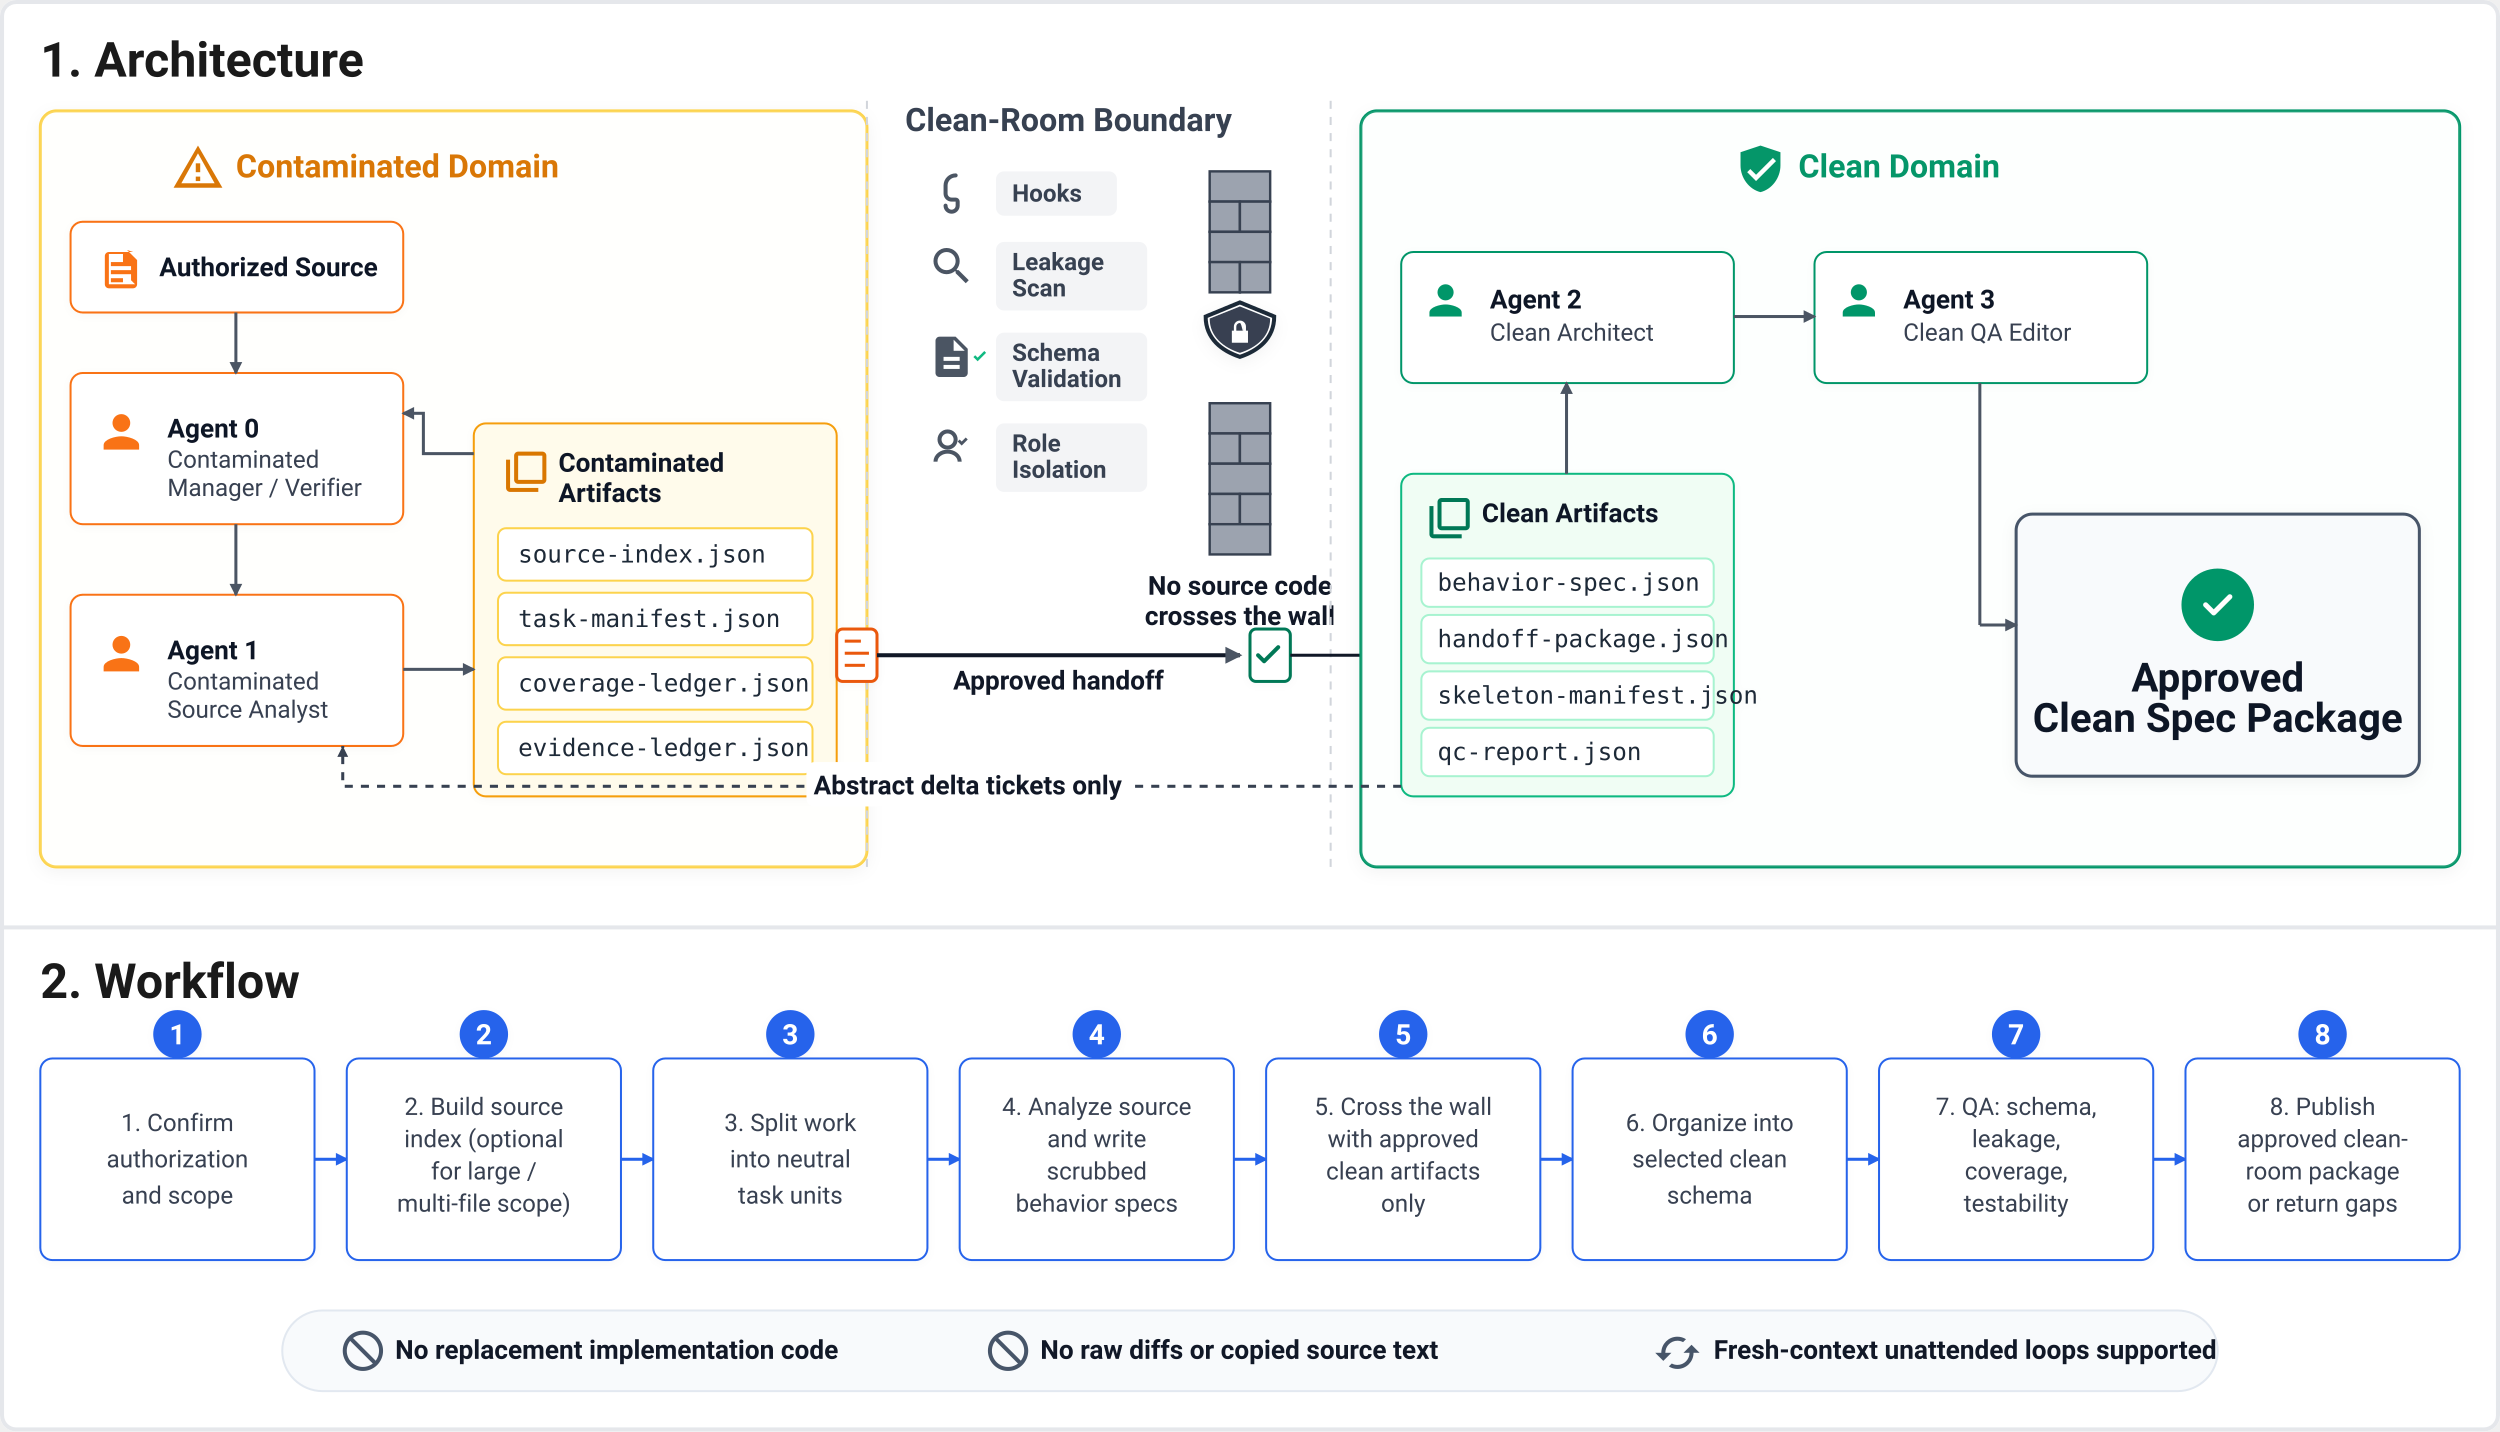
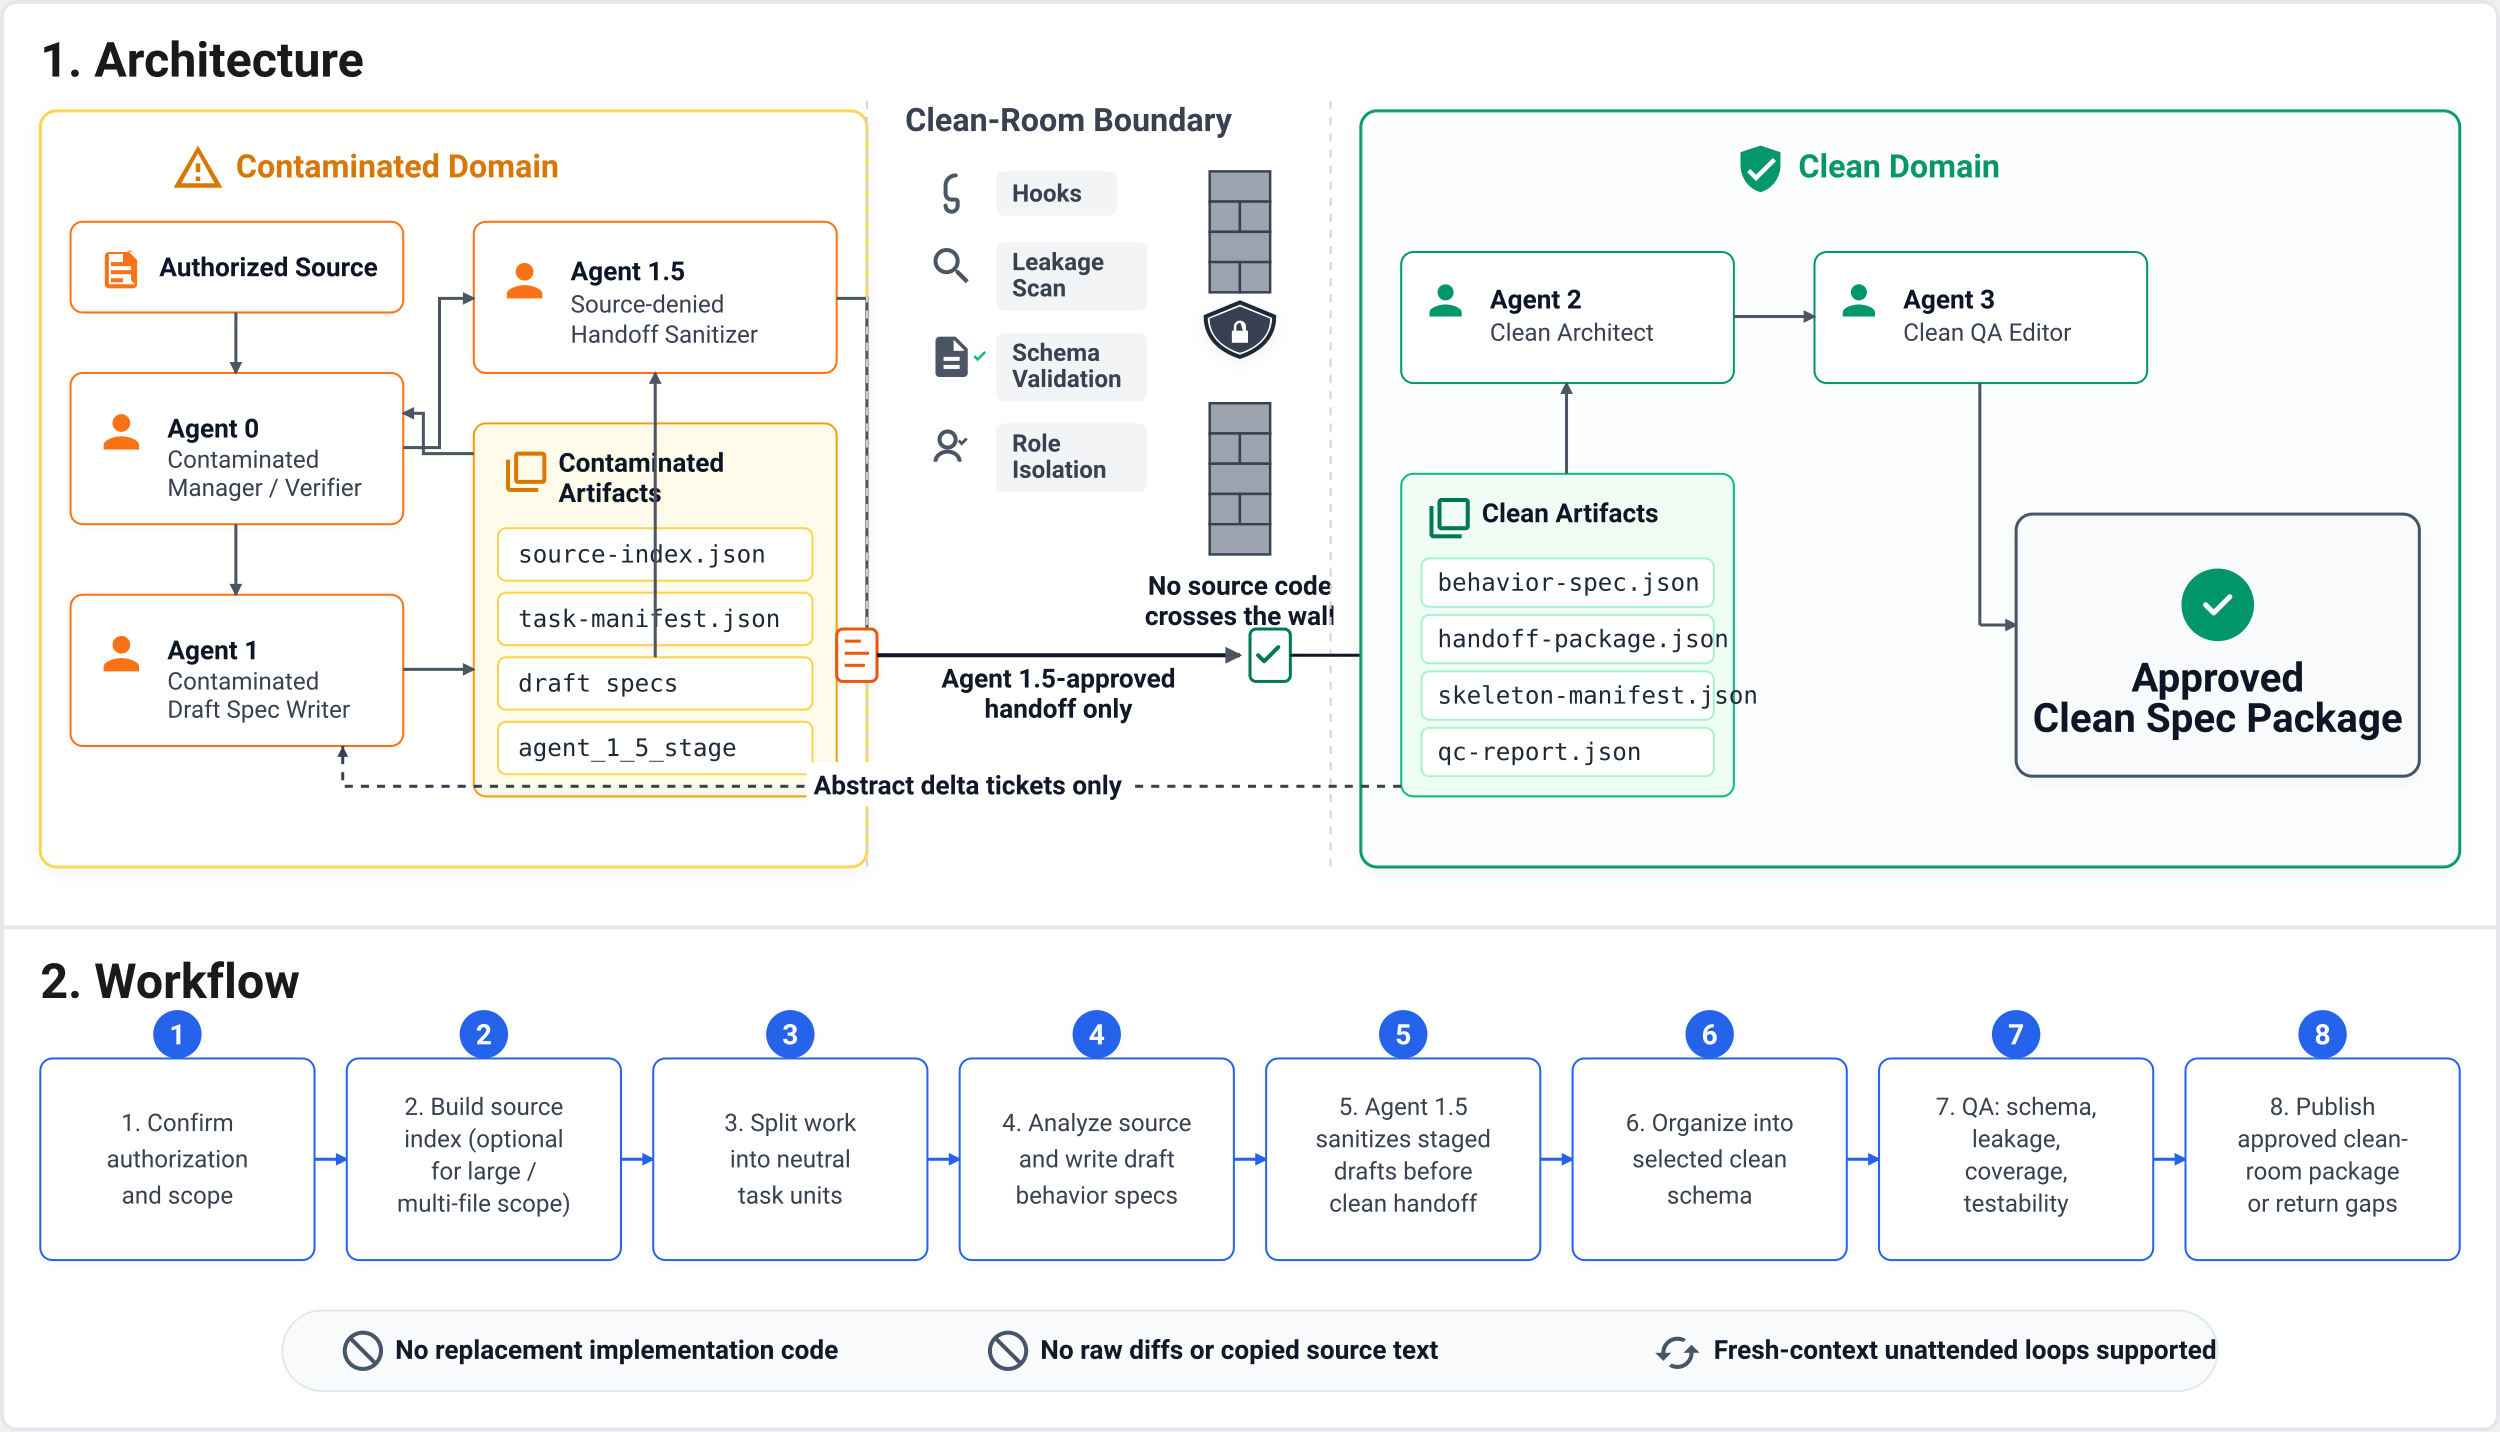
<svg xmlns="http://www.w3.org/2000/svg" viewBox="0 0 1240 710" width="100%" height="100%">
  <defs>
    <style>
      .title { font-family: 'Segoe UI', -apple-system, BlinkMacSystemFont, Roboto, Helvetica, Arial, sans-serif; font-size: 24px; font-weight: 700; fill: #1a1a1a; }
      .section-title { font-family: 'Segoe UI', -apple-system, BlinkMacSystemFont, Roboto, Helvetica, Arial, sans-serif; font-size: 20px; font-weight: 700; fill: #111827; }
      .header-title { font-family: 'Segoe UI', -apple-system, BlinkMacSystemFont, Roboto, Helvetica, Arial, sans-serif; font-size: 16px; font-weight: 700; }
      .body-bold { font-family: 'Segoe UI', -apple-system, BlinkMacSystemFont, Roboto, Helvetica, Arial, sans-serif; font-size: 13px; font-weight: 700; fill: #111827; }
      .body-text { font-family: 'Segoe UI', -apple-system, BlinkMacSystemFont, Roboto, Helvetica, Arial, sans-serif; font-size: 12px; fill: #374151; }
      .body-text-muted { font-family: 'Segoe UI', -apple-system, BlinkMacSystemFont, Roboto, Helvetica, Arial, sans-serif; font-size: 11px; fill: #4b5563; }
      .code-text { font-family: ui-monospace, SFMono-Regular, SF Pro Mono, Menlo, Monaco, Consolas, monospace; font-size: 12px; fill: #1f2937; }
      .step-num { font-family: 'Segoe UI', -apple-system, BlinkMacSystemFont, Roboto, Helvetica, Arial, sans-serif; font-size: 14px; font-weight: 700; fill: #ffffff; }
      .shadow { filter: drop-shadow(0px 2px 4px rgba(0, 0, 0, 0.05)); }
      .shadow-sm { filter: drop-shadow(0px 1px 2px rgba(0, 0, 0, 0.03)); }
    </style>
    <marker id="arrow" viewBox="0 0 10 10" refX="6" refY="5" markerWidth="6" markerHeight="6" orient="auto-start-reverse">
      <path d="M 0 1.5 L 7 5 L 0 8.5 z" fill="#4b5563" />
    </marker>
    <marker id="arrow-blue" viewBox="0 0 10 10" refX="6" refY="5" markerWidth="6" markerHeight="6" orient="auto-start-reverse">
      <path d="M 0 1.5 L 7 5 L 0 8.5 z" fill="#2563eb" />
    </marker>
    <marker id="arrow-dash" viewBox="0 0 10 10" refX="6" refY="5" markerWidth="6" markerHeight="6" orient="auto-start-reverse">
      <path d="M 0 2 L 6 5 L 0 8 z" fill="#374151" />
    </marker>
  </defs>
  <rect width="1240" height="710" fill="#ffffff" rx="8" />
  <rect width="1238" height="708" x="1" y="1" fill="none" stroke="#e5e7eb" stroke-width="2" rx="7" />
  <text x="20" y="38" class="title">1. Architecture</text>
  <g class="shadow">
    <rect x="20" y="55" width="410" height="375" fill="#ffffff" stroke="#fcd34d" stroke-width="1.5" rx="8" />
    <rect x="20" y="55" width="410" height="375" fill="#fffbeb" fill-opacity="0.1" rx="8" />
  </g>
  <g transform="translate(85, 70)">
    <path d="M12 2L1 21h22L12 2zm0 3.5L19.5 19h-15L12 5.5zM11 10v4h2v-4h-2zm0 6v2h2v-2h-2z" fill="#d97706" transform="scale(1.1)" />
    <text x="32" y="18" class="header-title" fill="#d97706">Contaminated Domain</text>
  </g>
  <g transform="translate(35, 110)" class="shadow-sm">
    <rect width="165" height="45" fill="#ffffff" stroke="#f97316" stroke-width="1" rx="6" />
    <path d="M12 18H6v-2h6v2zm4-4H6v-2h10v2zm0-4H6V8h10v2zm1-7H5c-1.1 0-2 .9-2 2v14c0 1.1.9 2 2 2h12c1.1 0 2-.9 2-2V7l-5-5zm1 16H5V4h7v4h4v9z" fill="#f97316" transform="translate(14, 12)" />
    <text x="44" y="27" class="body-bold">Authorized Source</text>
  </g>
  <g transform="translate(35, 185)" class="shadow-sm">
    <rect width="165" height="75" fill="#ffffff" stroke="#f97316" stroke-width="1" rx="6" />
    <path d="M12 12c2.21 0 4-1.79 4-4s-1.79-4-4-4-4 1.79-4 4 1.79 4 4 4zm0 2c-2.67 0-8 1.34-8 4v2h16v-2c0-2.66-5.33-4-8-4z" fill="#f97316" transform="translate(12, 16) scale(1.1)" />
    <text x="48" y="32" class="body-bold">Agent 0</text>
    <text x="48" y="47" class="body-text">Contaminated</text>
    <text x="48" y="61" class="body-text">Manager / Verifier</text>
  </g>
  <g transform="translate(35, 295)" class="shadow-sm">
    <rect width="165" height="75" fill="#ffffff" stroke="#f97316" stroke-width="1" rx="6" />
    <path d="M12 12c2.21 0 4-1.79 4-4s-1.79-4-4-4-4 1.79-4 4 1.79 4 4 4zm0 2c-2.67 0-8 1.34-8 4v2h16v-2c0-2.66-5.33-4-8-4z" fill="#f97316" transform="translate(12, 16) scale(1.1)" />
    <text x="48" y="32" class="body-bold">Agent 1</text>
    <text x="48" y="47" class="body-text">Contaminated</text>
-     <text x="48" y="61" class="body-text">Source Analyst</text>
+     <text x="48" y="61" class="body-text">Draft Spec Writer</text>
+   </g>
+   <g transform="translate(235, 110)" class="shadow-sm">
+     <rect width="180" height="75" fill="#ffffff" stroke="#f97316" stroke-width="1" rx="6" />
+     <path d="M12 12c2.21 0 4-1.79 4-4s-1.79-4-4-4-4 1.79-4 4 1.79 4 4 4zm0 2c-2.67 0-8 1.34-8 4v2h16v-2c0-2.66-5.33-4-8-4z" fill="#f97316" transform="translate(12, 16) scale(1.1)" />
+     <text x="48" y="29" class="body-bold">Agent 1.5</text>
+     <text x="48" y="45" class="body-text">Source-denied</text>
+     <text x="48" y="60" class="body-text">Handoff Sanitizer</text>
  </g>
  <g transform="translate(235, 210)" class="shadow-sm">
    <rect width="180" height="185" fill="#fffbeb" stroke="#f59e0b" stroke-width="1" rx="6" />
    <path d="M4 6H2v14c0 1.1.9 2 2 2h14v-2H4V6zm16-4H8c-1.1 0-2 .9-2 2v12c0 1.1.9 2 2 2h12c1.1 0 2-.9 2-2V4c0-1.1-.9-2-2-2zm0 14H8V4h12v12z" fill="#d97706" transform="translate(14, 12)" />
    <text x="42" y="24" class="body-bold" fill="#b45309">Contaminated</text>
    <text x="42" y="39" class="body-bold" fill="#b45309">Artifacts</text>
    <g transform="translate(12, 52)">
      <rect width="156" height="26" fill="#ffffff" stroke="#fcd34d" stroke-width="1" rx="4" />
      <text x="10" y="17" class="code-text">source-index.json</text>
    </g>
    <g transform="translate(12, 84)">
      <rect width="156" height="26" fill="#ffffff" stroke="#fcd34d" stroke-width="1" rx="4" />
      <text x="10" y="17" class="code-text">task-manifest.json</text>
    </g>
    <g transform="translate(12, 116)">
      <rect width="156" height="26" fill="#ffffff" stroke="#fcd34d" stroke-width="1" rx="4" />
-       <text x="10" y="17" class="code-text">coverage-ledger.json</text>
+       <text x="10" y="17" class="code-text">draft specs</text>
    </g>
    <g transform="translate(12, 148)">
      <rect width="156" height="26" fill="#ffffff" stroke="#fcd34d" stroke-width="1" rx="4" />
-       <text x="10" y="17" class="code-text">evidence-ledger.json</text>
+       <text x="10" y="17" class="code-text">agent_1_5_stage</text>
    </g>
  </g>
  <line x1="117" y1="155" x2="117" y2="185" stroke="#4b5563" stroke-width="1.5" marker-end="url(#arrow)" />
  <line x1="117" y1="260" x2="117" y2="295" stroke="#4b5563" stroke-width="1.5" marker-end="url(#arrow)" />
  <line x1="200" y1="332" x2="235" y2="332" stroke="#4b5563" stroke-width="1.5" marker-end="url(#arrow)" />
  <path d="M 235 225 L 210 225 L 210 205 L 200 205" fill="none" stroke="#4b5563" stroke-width="1.5" marker-end="url(#arrow)" />
+   <path d="M 200 222 L 218 222 L 218 148 L 235 148" fill="none" stroke="#4b5563" stroke-width="1.5" marker-end="url(#arrow)" />
+   <line x1="325" y1="326" x2="325" y2="185" stroke="#4b5563" stroke-width="1.5" marker-end="url(#arrow)" />
+   <path d="M 415 148 L 430 148 L 430 325 L 435 325" fill="none" stroke="#4b5563" stroke-width="1.5" marker-end="url(#arrow)" />
  <g transform="translate(445, 40)">
    <text x="85" y="25" class="header-title" fill="#374151" text-anchor="middle">Clean-Room Boundary</text>
    <g transform="translate(15, 45)">
      <g transform="translate(0,0)">
        <path d="M12 2a5 5 0 0 0-5 5v4a3 3 0 0 0 3 3h2a1 1 0 0 1 1 1 v2a3 3 0 0 1-6 0" fill="none" stroke="#4b5563" stroke-width="2" stroke-linecap="round" transform="translate(2,0)" />
        <rect x="34" y="0" width="60" height="22" fill="#f3f4f6" rx="4" />
        <text x="42" y="15" class="body-text" font-weight="600">Hooks</text>
      </g>
      <g transform="translate(0,35)">
        <path d="M15.5 14h-.79l-.28-.27C15.41 12.59 16 11.11 16 9.5 16 5.91 13.09 3 9.5 3S3 5.91 3 9.5 5.91 16 9.5 16c1.61 0 3.09-.59 4.23-1.57l.27.28v.79l5 4.99L20.49 19l-4.99-5zm-6 0C7.01 14 5 11.99 5 9.5S7.01 5 9.5 5 14 7.01 14 9.5 11.99 14 9.5 14z" fill="#4b5563" />
        <rect x="34" y="0" width="75" height="34" fill="#f3f4f6" rx="4" />
        <text x="42" y="14" class="body-text" font-weight="600">Leakage</text>
        <text x="42" y="27" class="body-text" font-weight="600">Scan</text>
      </g>
      <g transform="translate(0,80)">
        <path d="M14 2H6c-1.1 0-1.99.9-1.99 2L4 20c0 1.1.89 2 1.99 2H18c1.1 0 2-.9 2-2V8l-6-6zm2 16H8v-2h8v2zm0-4H8v-2h8v2zm-3-5V3.5L18.5 9H13z" fill="#4b5563" />
        <path d="M9.5 12l-1.5 1.5 3.5 3.5 7-7-1.5-1.5-5.5 5.5z" fill="#10b981" transform="translate(18, 4) scale(0.6)" />
        <rect x="34" y="0" width="75" height="34" fill="#f3f4f6" rx="4" />
        <text x="42" y="14" class="body-text" font-weight="600">Schema</text>
        <text x="42" y="27" class="body-text" font-weight="600">Validation</text>
      </g>
      <g transform="translate(0,125)">
        <circle cx="10" cy="8" r="4" fill="none" stroke="#4b5563" stroke-width="2" />
        <path d="M4 19c0-3 3-5 6-5s6 2 6 5" fill="none" stroke="#4b5563" stroke-width="2" />
        <path d="M17 11l-2-2 1-1 1 1 2-2 1 1z" fill="#4b5563" />
        <rect x="34" y="0" width="75" height="34" fill="#f3f4f6" rx="4" />
        <text x="42" y="14" class="body-text" font-weight="600">Role</text>
        <text x="42" y="27" class="body-text" font-weight="600">Isolation</text>
      </g>
    </g>
    <g transform="translate(150, 45)">
      <g fill="#9ca3af" stroke="#374151" stroke-width="1.2">
        <rect x="5" y="0" width="30" height="15" />
        <rect x="5" y="15" width="15" height="15" />
        <rect x="20" y="15" width="15" height="15" />
        <rect x="5" y="30" width="30" height="15" />
        <rect x="5" y="45" width="15" height="15" />
        <rect x="20" y="45" width="15" height="15" />
        <g transform="translate(0, 115)">
          <rect x="5" y="0" width="30" height="15" />
          <rect x="5" y="15" width="15" height="15" />
          <rect x="20" y="15" width="15" height="15" />
          <rect x="5" y="30" width="30" height="15" />
          <rect x="5" y="45" width="15" height="15" />
          <rect x="20" y="45" width="15" height="15" />
          <rect x="5" y="60" width="30" height="15" />
        </g>
      </g>
      <g transform="translate(0, 65)" class="shadow">
        <path d="M20 0 L3 7 C3 18 11 24 20 27 C29 24 37 18 37 7 Z" fill="#ffffff" stroke="#1f2937" stroke-width="2" />
        <path d="M20 2 L5 8 C5 17 12 22.5 20 25 C28 22.5 35 17 35 8 Z" fill="#374151" />
        <path d="M20 10c-1.66 0-3 1.34-3 3v2h-1v6h8v-6h-1v-2c0-1.66-1.34-3-3-3zm1.8 5h-3.6v-2c0-.99.81-1.8 1.8-1.8s1.8 8.1 1.8 1.8v2z" fill="#ffffff" transform="translate(0, -1)" />
      </g>
      <text x="20" y="210" class="body-bold" text-anchor="middle" font-size="12">No source code</text>
      <text x="20" y="225" class="body-bold" text-anchor="middle" font-size="12">crosses the wall</text>
    </g>
  </g>
  <line x1="430" y1="50" x2="430" y2="430" stroke="#d1d5db" stroke-width="1" stroke-dasharray="4 4" />
  <line x1="660" y1="50" x2="660" y2="430" stroke="#d1d5db" stroke-width="1" stroke-dasharray="4 4" />
  <g transform="translate(415, 312)" class="shadow-sm">
    <rect width="20" height="26" fill="#ffffff" stroke="#ea580c" stroke-width="1.5" rx="3" />
    <line x1="4" y1="6" x2="12" y2="6" stroke="#ea580c" stroke-width="1.5" />
    <line x1="4" y1="12" x2="16" y2="12" stroke="#ea580c" stroke-width="1.5" />
    <line x1="4" y1="18" x2="14" y2="18" stroke="#ea580c" stroke-width="1.5" />
  </g>
  <line x1="435" y1="325" x2="615" y2="325" stroke="#111827" stroke-width="2" marker-end="url(#arrow)" />
-   <text x="525" y="342" class="body-bold" text-anchor="middle">Approved handoff</text>
+   <text x="525" y="341" class="body-bold" text-anchor="middle">Agent 1.5-approved</text>
+   <text x="525" y="356" class="body-bold" text-anchor="middle">handoff only</text>
  <g transform="translate(620, 312)" class="shadow-sm">
    <rect width="20" height="26" fill="#ffffff" stroke="#047857" stroke-width="1.5" rx="3" />
    <path d="M4 13 l3 3 l7 -7" fill="none" stroke="#047857" stroke-width="2" stroke-linecap="round" stroke-linejoin="round" />
  </g>
  <line x1="640" y1="325" x2="675" y2="325" stroke="#111827" stroke-width="1.5" />
  <g class="shadow">
    <rect x="675" y="55" width="545" height="375" fill="#ffffff" stroke="#059669" stroke-width="1.5" rx="8" />
    <rect x="675" y="55" width="545" height="375" fill="#ecfdf5" fill-opacity="0.1" rx="8" />
  </g>
  <g transform="translate(860, 70)">
    <path d="M12 2L3 5v6c0 5.55 3.84 10.74 9 12 5.16-1.26 9-6.45 9-12V5l-9-3zm-2 16l-4-4 1.41-1.41L10 15.17l7.59-7.59L19 9l-9 9z" fill="#059669" transform="scale(1.1)" />
    <text x="32" y="18" class="header-title" fill="#059669">Clean Domain</text>
  </g>
  <g transform="translate(695, 125)" class="shadow-sm">
    <rect width="165" height="65" fill="#ffffff" stroke="#059669" stroke-width="1" rx="6" />
    <path d="M12 12c2.21 0 4-1.79 4-4s-1.79-4-4-4-4 1.79-4 4 1.79 4 4 4zm0 2c-2.67 0-8 1.34-8 4v2h16v-2c0-2.66-5.33-4-8-4z" fill="#059669" transform="translate(10, 12)" />
    <text x="44" y="28" class="body-bold">Agent 2</text>
    <text x="44" y="44" class="body-text">Clean Architect</text>
  </g>
  <g transform="translate(900, 125)" class="shadow-sm">
    <rect width="165" height="65" fill="#ffffff" stroke="#059669" stroke-width="1" rx="6" />
    <path d="M12 12c2.21 0 4-1.79 4-4s-1.79-4-4-4-4 1.79-4 4 1.79 4 4 4zm0 2c-2.67 0-8 1.34-8 4v2h16v-2c0-2.66-5.33-4-8-4z" fill="#059669" transform="translate(10, 12)" />
    <text x="44" y="28" class="body-bold">Agent 3</text>
    <text x="44" y="44" class="body-text">Clean QA Editor</text>
  </g>
  <g transform="translate(695, 235)" class="shadow-sm">
    <rect width="165" height="160" fill="#f0fdf4" stroke="#10b981" stroke-width="1" rx="6" />
    <path d="M4 6H2v14c0 1.1.9 2 2 2h14v-2H4V6zm16-4H8c-1.1 0-2 .9-2 2v12c0 1.1.9 2 2 2h12c1.1 0 2-.9 2-2V4c0-1.1-.9-2-2-2zm0 14H8V4h12v12z" fill="#047857" transform="translate(12, 10)" />
    <text x="40" y="24" class="body-bold" fill="#065f46">Clean Artifacts</text>
    <g transform="translate(10, 42)">
      <rect width="145" height="24" fill="#ffffff" stroke="#a7f3d0" stroke-width="1" rx="4" />
      <text x="8" y="16" class="code-text">behavior-spec.json</text>
    </g>
    <g transform="translate(10, 70)">
      <rect width="145" height="24" fill="#ffffff" stroke="#a7f3d0" stroke-width="1" rx="4" />
      <text x="8" y="16" class="code-text">handoff-package.json</text>
    </g>
    <g transform="translate(10, 98)">
      <rect width="145" height="24" fill="#ffffff" stroke="#a7f3d0" stroke-width="1" rx="4" />
      <text x="8" y="16" class="code-text">skeleton-manifest.json</text>
    </g>
    <g transform="translate(10, 126)">
      <rect width="145" height="24" fill="#ffffff" stroke="#a7f3d0" stroke-width="1" rx="4" />
      <text x="8" y="16" class="code-text">qc-report.json</text>
    </g>
  </g>
  <g transform="translate(1000, 255)" class="shadow">
    <rect width="200" height="130" fill="#f8fafc" stroke="#475569" stroke-width="1.5" rx="8" />
    <circle cx="100" cy="45" r="18" fill="#059669" />
    <path d="M94 45 l4 4 l8 -8" fill="none" stroke="#ffffff" stroke-width="2.5" stroke-linecap="round" stroke-linejoin="round" />
    <text x="100" y="88" class="section-title" font-size="16" text-anchor="middle">Approved</text>
    <text x="100" y="108" class="section-title" font-size="16" text-anchor="middle">Clean Spec Package</text>
  </g>
  <line x1="860" y1="157" x2="900" y2="157" stroke="#4b5563" stroke-width="1.5" marker-end="url(#arrow)" />
  <line x1="777" y1="235" x2="777" y2="190" stroke="#4b5563" stroke-width="1.5" marker-end="url(#arrow)" />
  <line x1="982" y1="190" x2="982" y2="310" stroke="#4b5563" stroke-width="1.5" />
  <line x1="982" y1="310" x2="1000" y2="310" stroke="#4b5563" stroke-width="1.5" marker-end="url(#arrow)" />
  <path d="M 695 390 L 170 390 L 170 370" fill="none" stroke="#374151" stroke-width="1.5" stroke-dasharray="4 4" marker-end="url(#arrow-dash)" />
  <rect x="400" y="378" width="160" height="22" fill="#ffffff" rx="4" />
  <text x="480" y="394" class="body-bold" text-anchor="middle" font-size="12">Abstract delta tickets only</text>
  <line x1="0" y1="460" x2="1240" y2="460" stroke="#e5e7eb" stroke-width="2" />
  <text x="20" y="495" class="title">2. Workflow</text>
  <g transform="translate(20, 525)" class="shadow-sm">
    <rect width="136" height="100" fill="#ffffff" stroke="#2563eb" stroke-width="1" rx="6" />
    <circle cx="68" cy="-12" r="12" fill="#2563eb" />
    <text x="68" y="-7" class="step-num" text-anchor="middle">1</text>
    <text x="68" y="36" class="body-text" text-anchor="middle">1. Confirm</text>
    <text x="68" y="54" class="body-text" text-anchor="middle">authorization</text>
    <text x="68" y="72" class="body-text" text-anchor="middle">and scope</text>
  </g>
  <line x1="156" y1="575" x2="172" y2="575" stroke="#2563eb" stroke-width="1.5" marker-end="url(#arrow-blue)" />
  <g transform="translate(172, 525)" class="shadow-sm">
    <rect width="136" height="100" fill="#ffffff" stroke="#2563eb" stroke-width="1" rx="6" />
    <circle cx="68" cy="-12" r="12" fill="#2563eb" />
    <text x="68" y="-7" class="step-num" text-anchor="middle">2</text>
    <text x="68" y="28" class="body-text" text-anchor="middle">2. Build source</text>
    <text x="68" y="44" class="body-text" text-anchor="middle">index (optional</text>
    <text x="68" y="60" class="body-text" text-anchor="middle">for large /</text>
    <text x="68" y="76" class="body-text" text-anchor="middle">multi-file scope)</text>
  </g>
  <line x1="308" y1="575" x2="324" y2="575" stroke="#2563eb" stroke-width="1.5" marker-end="url(#arrow-blue)" />
  <g transform="translate(324, 525)" class="shadow-sm">
    <rect width="136" height="100" fill="#ffffff" stroke="#2563eb" stroke-width="1" rx="6" />
    <circle cx="68" cy="-12" r="12" fill="#2563eb" />
    <text x="68" y="-7" class="step-num" text-anchor="middle">3</text>
    <text x="68" y="36" class="body-text" text-anchor="middle">3. Split work</text>
    <text x="68" y="54" class="body-text" text-anchor="middle">into neutral</text>
    <text x="68" y="72" class="body-text" text-anchor="middle">task units</text>
  </g>
  <line x1="460" y1="575" x2="476" y2="575" stroke="#2563eb" stroke-width="1.5" marker-end="url(#arrow-blue)" />
  <g transform="translate(476, 525)" class="shadow-sm">
    <rect width="136" height="100" fill="#ffffff" stroke="#2563eb" stroke-width="1" rx="6" />
    <circle cx="68" cy="-12" r="12" fill="#2563eb" />
    <text x="68" y="-7" class="step-num" text-anchor="middle">4</text>
-     <text x="68" y="28" class="body-text" text-anchor="middle">4. Analyze source</text>
-     <text x="68" y="44" class="body-text" text-anchor="middle">and write</text>
-     <text x="68" y="60" class="body-text" text-anchor="middle">scrubbed</text>
-     <text x="68" y="76" class="body-text" text-anchor="middle">behavior specs</text>
+     <text x="68" y="36" class="body-text" text-anchor="middle">4. Analyze source</text>
+     <text x="68" y="54" class="body-text" text-anchor="middle">and write draft</text>
+     <text x="68" y="72" class="body-text" text-anchor="middle">behavior specs</text>
  </g>
  <line x1="612" y1="575" x2="628" y2="575" stroke="#2563eb" stroke-width="1.5" marker-end="url(#arrow-blue)" />
  <g transform="translate(628, 525)" class="shadow-sm">
    <rect width="136" height="100" fill="#ffffff" stroke="#2563eb" stroke-width="1" rx="6" />
    <circle cx="68" cy="-12" r="12" fill="#2563eb" />
    <text x="68" y="-7" class="step-num" text-anchor="middle">5</text>
-     <text x="68" y="28" class="body-text" text-anchor="middle">5. Cross the wall</text>
-     <text x="68" y="44" class="body-text" text-anchor="middle">with approved</text>
-     <text x="68" y="60" class="body-text" text-anchor="middle">clean artifacts</text>
-     <text x="68" y="76" class="body-text" text-anchor="middle">only</text>
+     <text x="68" y="28" class="body-text" text-anchor="middle">5. Agent 1.5</text>
+     <text x="68" y="44" class="body-text" text-anchor="middle">sanitizes staged</text>
+     <text x="68" y="60" class="body-text" text-anchor="middle">drafts before</text>
+     <text x="68" y="76" class="body-text" text-anchor="middle">clean handoff</text>
  </g>
  <line x1="764" y1="575" x2="780" y2="575" stroke="#2563eb" stroke-width="1.5" marker-end="url(#arrow-blue)" />
  <g transform="translate(780, 525)" class="shadow-sm">
    <rect width="136" height="100" fill="#ffffff" stroke="#2563eb" stroke-width="1" rx="6" />
    <circle cx="68" cy="-12" r="12" fill="#2563eb" />
    <text x="68" y="-7" class="step-num" text-anchor="middle">6</text>
    <text x="68" y="36" class="body-text" text-anchor="middle">6. Organize into</text>
    <text x="68" y="54" class="body-text" text-anchor="middle">selected clean</text>
    <text x="68" y="72" class="body-text" text-anchor="middle">schema</text>
  </g>
  <line x1="916" y1="575" x2="932" y2="575" stroke="#2563eb" stroke-width="1.5" marker-end="url(#arrow-blue)" />
  <g transform="translate(932, 525)" class="shadow-sm">
    <rect width="136" height="100" fill="#ffffff" stroke="#2563eb" stroke-width="1" rx="6" />
    <circle cx="68" cy="-12" r="12" fill="#2563eb" />
    <text x="68" y="-7" class="step-num" text-anchor="middle">7</text>
    <text x="68" y="28" class="body-text" text-anchor="middle">7. QA: schema,</text>
    <text x="68" y="44" class="body-text" text-anchor="middle">leakage,</text>
    <text x="68" y="60" class="body-text" text-anchor="middle">coverage,</text>
    <text x="68" y="76" class="body-text" text-anchor="middle">testability</text>
  </g>
  <line x1="1068" y1="575" x2="1084" y2="575" stroke="#2563eb" stroke-width="1.5" marker-end="url(#arrow-blue)" />
  <g transform="translate(1084, 525)" class="shadow-sm">
    <rect width="136" height="100" fill="#ffffff" stroke="#2563eb" stroke-width="1" rx="6" />
    <circle cx="68" cy="-12" r="12" fill="#2563eb" />
    <text x="68" y="-7" class="step-num" text-anchor="middle">8</text>
    <text x="68" y="28" class="body-text" text-anchor="middle">8. Publish</text>
    <text x="68" y="44" class="body-text" text-anchor="middle">approved clean-</text>
    <text x="68" y="60" class="body-text" text-anchor="middle">room package</text>
    <text x="68" y="76" class="body-text" text-anchor="middle">or return gaps</text>
  </g>
  <g transform="translate(140, 650)">
    <rect width="960" height="40" fill="#f8fafc" stroke="#e2e8f0" stroke-width="1" rx="20" />
    <g transform="translate(30, 10)">
      <circle cx="10" cy="10" r="9" fill="none" stroke="#475569" stroke-width="2" />
      <line x1="4" y1="4" x2="16" y2="16" stroke="#475569" stroke-width="2" />
      <text x="26" y="14" class="body-bold" fill="#334155">No replacement implementation code</text>
    </g>
    <g transform="translate(350, 10)">
      <circle cx="10" cy="10" r="9" fill="none" stroke="#475569" stroke-width="2" />
      <line x1="4" y1="4" x2="16" y2="16" stroke="#475569" stroke-width="2" />
      <text x="26" y="14" class="body-bold" fill="#334155">No raw diffs or copied source text</text>
    </g>
    <g transform="translate(680, 10)">
      <path d="M19 8l-4 4h3c0 3.31-2.69 6-6 6-1.01 0-1.97-.25-2.8-.7l-1.46 1.46C8.97 19.54 10.43 20 12 20c4.42 0 8-3.58 8-8h3l-4-4zM6 12c0-3.31 2.69-6 6-6 1.01 0 1.97.25 2.8.7l1.46-1.46C15.03 4.46 13.57 4 12 4c-4.42 0-8 3.58-8 8H1l4 4 4-4H6z" fill="#475569" transform="translate(0, -1)" />
      <text x="30" y="14" class="body-bold" fill="#334155">Fresh-context unattended loops supported</text>
    </g>
  </g>
</svg>
